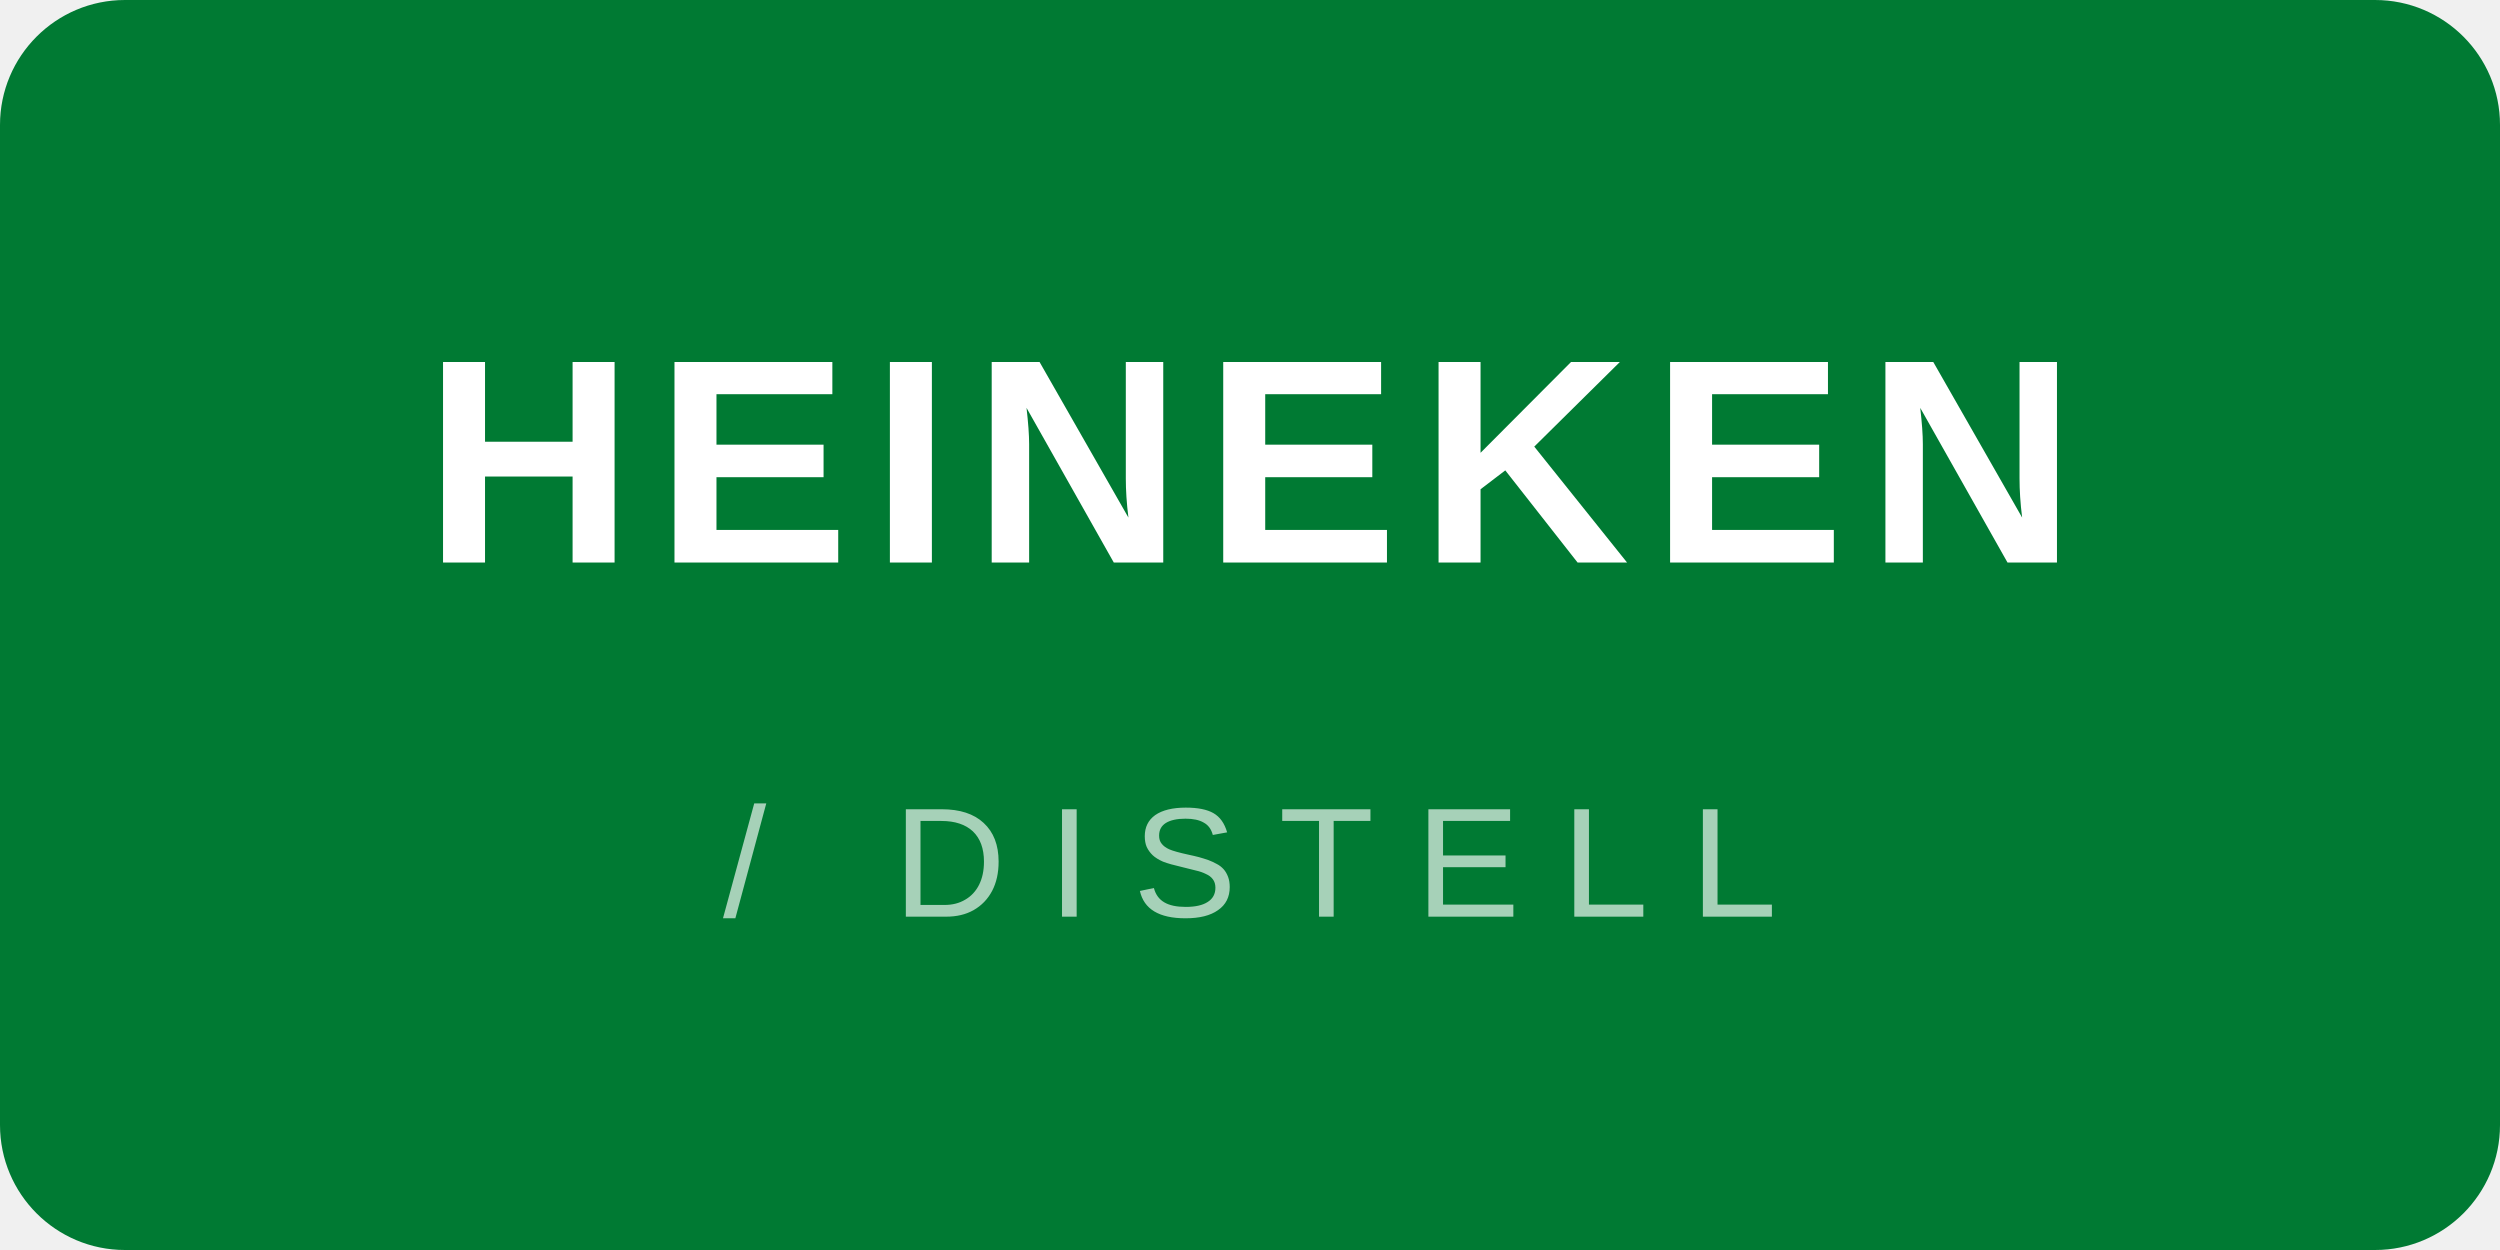
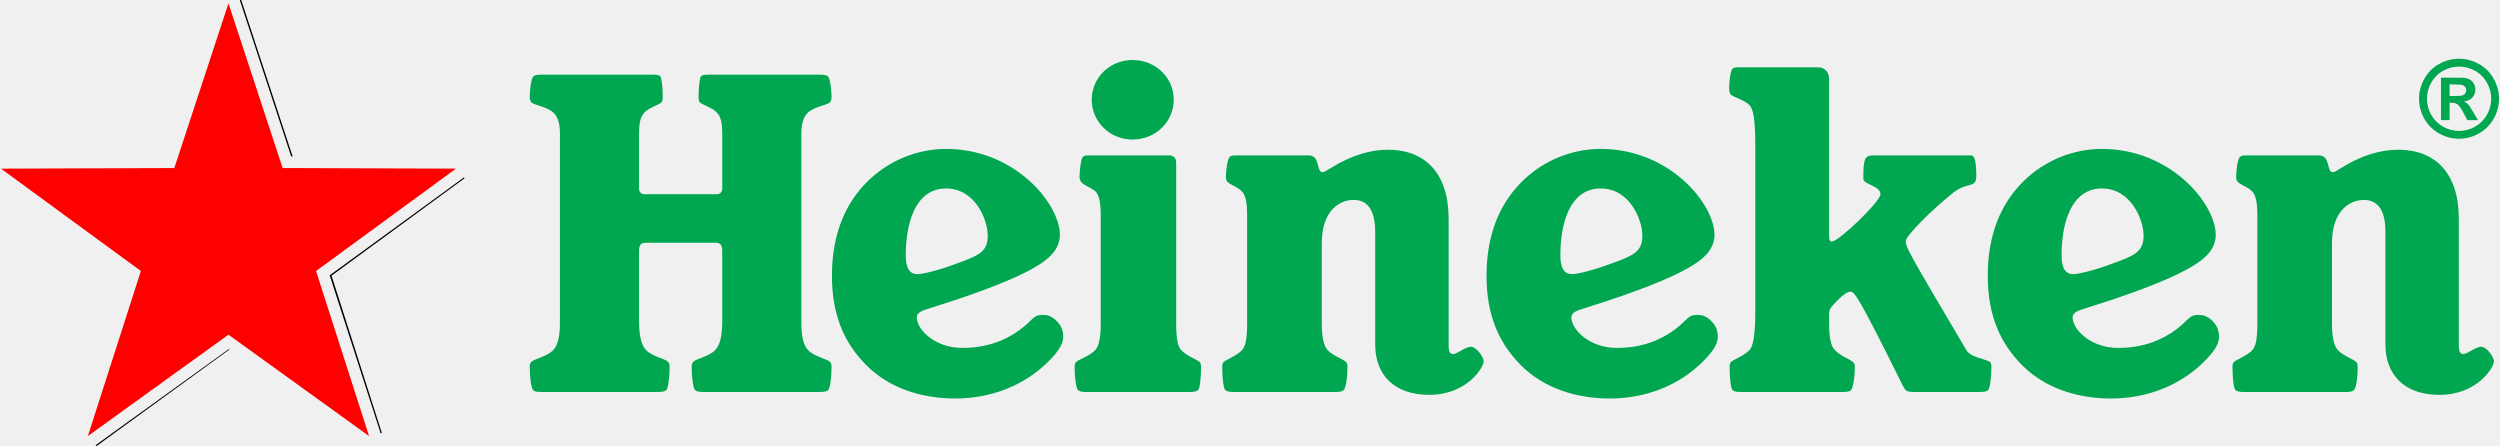
- <svg xmlns="http://www.w3.org/2000/svg" viewBox="0 0 120 60" width="120" height="60">
-   <rect width="120" height="60" rx="6" fill="#007A33" />
-   <text x="60" y="27" text-anchor="middle" fill="white" font-family="Arial,sans-serif" font-size="14" font-weight="800" letter-spacing="1">HEINEKEN</text>
-   <text x="60" y="44" text-anchor="middle" fill="rgba(255,255,255,0.65)" font-family="Arial,sans-serif" font-size="7.5" font-weight="500" letter-spacing="2">/ DISTELL</text>
+ <svg xmlns="http://www.w3.org/2000/svg" width="2500" height="446" viewBox="0 0.031 212.661 37.969">
+   <path d="M20.326.032l4.375 13.312h.125L20.451.032h-.125zM39.42 15.125l-.125.094-11.312 8.25 4.312 13.375.031.094.094-.062L28.14 23.5 39.45 15.22l-.03-.095zM19.39 29.75L8.044 37.938 8.14 38l11.312-8.22-.062-.03z" />
+   <path d="M84.002 20.069c0 1.285-.555 1.668-2.638 2.395-1.667.627-2.95.904-3.333.904-.695 0-1.006-.521-1.006-1.598 0-2.568.728-5.693 3.437-5.693 2.5 0 3.54 2.708 3.54 3.992M56.92 31.284c0-.21-.033-.346-.136-.451-.279-.28-1.32-.451-1.84-.973-.38-.383-.626-1.041-.626-2.568v-5.87c0-.451.105-.728.556-.728h5.973c.451 0 .555.276.555.729v5.869c0 1.527-.242 2.186-.625 2.568-.52.52-1.562.693-1.84.973-.105.105-.139.242-.139.45 0 .902.14 1.808.277 1.944.14.14.348.174.8.174h9.755c.451 0 .66-.033.798-.174.14-.137.28-1.042.28-1.943 0-.21-.038-.346-.14-.451-.244-.242-1.32-.451-1.842-.973-.38-.383-.589-1.111-.589-2.292V11.354c0-.833.21-1.39.52-1.7.556-.556 1.667-.661 1.91-.905.104-.104.14-.311.14-.485 0-.625-.14-1.562-.279-1.701-.14-.14-.277-.175-.798-.175h-9.41c-.38 0-.52.036-.624.14-.104.105-.209.834-.209 1.77 0 .173.035.382.105.45.172.176 1.042.454 1.39.8.38.383.52.8.52 1.98v4.617c0 .174-.175.416-.417.416h-6.25c-.244 0-.417-.242-.417-.416v-4.617c0-1.18.14-1.597.521-1.98.348-.347 1.215-.624 1.39-.8.07-.067.104-.276.104-.45 0-.937-.105-1.666-.209-1.77-.104-.104-.244-.14-.625-.14H46.09c-.52 0-.66.036-.8.175-.137.139-.277 1.076-.277 1.7 0 .175.035.382.14.486.243.244 1.354.349 1.91.905.311.31.52.867.52 1.7v16.214c0 1.18-.209 1.909-.59 2.292-.52.52-1.597.73-1.84.973-.105.105-.14.242-.14.45 0 .902.14 1.808.277 1.944.14.14.28.174.8.174h9.756c.451 0 .66-.033.8-.174.138-.137.274-1.042.274-1.943m32.257-.487c1.006-1.006 1.251-1.598 1.251-2.084 0-.521-.14-.938-.556-1.354-.453-.451-.833-.521-1.182-.521-.486 0-.695.139-1.006.453-1.528 1.527-3.473 2.359-5.834 2.359-2.395 0-3.889-1.596-3.889-2.604 0-.276.244-.521.867-.694 6.668-2.083 9.445-3.471 10.486-4.514.59-.555.833-1.215.833-1.805 0-2.64-3.817-7.325-9.686-7.325-2.43 0-4.895.97-6.735 2.81-1.84 1.842-2.986 4.444-2.986 7.987 0 3.402 1.077 5.764 2.952 7.639s4.583 2.812 7.535 2.812c3.02 0 5.868-1.075 7.95-3.16m10.868-16.908c0-.45-.244-.625-.625-.625h-6.702c-.382 0-.52 0-.626.14-.138.139-.275 1.076-.275 1.702 0 .173.07.31.137.415.244.312.764.417 1.216.799.312.312.452.973.452 1.979v9.27c0 1.182-.14 1.945-.488 2.293-.52.52-1.389.764-1.63 1.006-.069.072-.105.209-.105.453 0 .902.14 1.77.277 1.908.105.104.277.174.66.174h8.924c.381 0 .555-.07.66-.174.138-.137.242-1.006.242-1.908 0-.244-.034-.381-.104-.453-.243-.242-1.042-.484-1.562-1.006-.346-.348-.45-1.111-.45-2.292V13.888zm-3.716-8.75c-1.909 0-3.472 1.495-3.472 3.37 0 1.909 1.563 3.403 3.472 3.403 1.945 0 3.508-1.494 3.508-3.403 0-1.876-1.562-3.37-3.508-3.37m26.91 13.507c0-3.89-2.014-5.867-5.174-5.867-1.494 0-3.09.485-4.688 1.458-.556.348-.729.45-.868.45-.556 0-.174-1.424-1.18-1.424h-6.11c-.384 0-.487 0-.626.14-.174.174-.312 1.076-.312 1.702 0 .173.035.31.14.415.276.279.798.383 1.214.799.314.312.45.973.45 1.979v9.27c0 1.182-.104 1.945-.45 2.293-.486.485-1.319.764-1.562 1.007-.069.07-.105.208-.105.452 0 .902.105 1.77.245 1.908.104.104.311.174.694.174h8.75c.416 0 .554-.07.657-.174.176-.173.314-1.006.314-1.908 0-.244-.035-.381-.105-.452-.276-.276-1.075-.521-1.562-1.007-.347-.348-.52-1.111-.52-2.292v-6.84c0-2.811 1.56-3.68 2.707-3.68 1.181 0 1.841.869 1.841 2.708v9.62c0 2.568 1.632 4.269 4.583 4.269 3.263 0 4.651-2.36 4.651-2.847 0-.416-.658-1.25-1.075-1.25-.487 0-1.18.625-1.528.625-.242 0-.38-.174-.38-.73V18.646zm64.337 12.152c1.007-1.006 1.25-1.598 1.25-2.084 0-.521-.14-.938-.556-1.354-.45-.451-.836-.521-1.18-.521-.487 0-.695.139-1.008.453-1.528 1.527-3.473 2.359-5.834 2.359-2.395 0-3.889-1.596-3.889-2.604 0-.276.243-.521.868-.694 6.667-2.083 9.444-3.471 10.486-4.514.59-.555.833-1.215.833-1.805 0-2.64-3.819-7.325-9.688-7.325-2.432 0-4.896.97-6.736 2.812-1.84 1.84-2.985 4.443-2.985 7.986 0 3.402 1.076 5.764 2.951 7.639s4.583 2.812 7.534 2.812c3.023 0 5.871-1.076 7.954-3.16m-5.174-10.728c0 1.285-.556 1.668-2.639 2.395-1.667.627-2.952.904-3.335.904-.693 0-1.006-.521-1.006-1.598 0-2.57.73-5.694 3.438-5.694 2.5 0 3.542 2.709 3.542 3.993m-37.499 10.728c1.006-1.006 1.252-1.598 1.252-2.084 0-.521-.14-.938-.557-1.354-.45-.451-.832-.521-1.18-.521-.489 0-.695.139-1.008.453-1.527 1.527-3.473 2.359-5.834 2.359-2.395 0-3.889-1.596-3.889-2.604 0-.276.244-.521.87-.694 6.665-2.083 9.442-3.471 10.483-4.514.592-.555.834-1.215.834-1.805 0-2.64-3.818-7.325-9.688-7.325-2.43 0-4.895.97-6.734 2.812s-2.986 4.443-2.986 7.986c0 3.402 1.076 5.764 2.95 7.639 1.876 1.875 4.585 2.812 7.536 2.812 3.021 0 5.87-1.076 7.951-3.16m-5.172-10.728c0 1.285-.557 1.668-2.639 2.395-1.668.627-2.95.904-3.334.904-.695 0-1.006-.521-1.006-1.598 0-2.57.73-5.694 3.436-5.694 2.5 0 3.543 2.709 3.543 3.993m69.508-1.424c0-3.89-2.012-5.868-5.17-5.868-1.494 0-3.092.485-4.688 1.459-.557.347-.732.45-.868.45-.556 0-.175-1.424-1.18-1.424h-6.112c-.382 0-.486 0-.625.14-.174.174-.312 1.077-.312 1.703 0 .172.035.31.14.415.277.279.798.383 1.215.799.312.312.451.973.451 1.979v9.27c0 1.182-.104 1.945-.45 2.293-.488.485-1.32.764-1.563 1.006-.069.072-.104.209-.104.453 0 .902.104 1.77.24 1.908.107.104.315.174.697.174h8.748c.418 0 .557-.07.662-.174.174-.174.311-1.006.311-1.908 0-.244-.033-.381-.104-.453-.277-.275-1.076-.521-1.562-1.006-.348-.348-.523-1.111-.523-2.293V20.73c0-2.812 1.564-3.68 2.711-3.68 1.182 0 1.84.868 1.84 2.706v9.62c0 2.569 1.633 4.27 4.584 4.27 3.264 0 4.652-2.36 4.652-2.847 0-.416-.66-1.25-1.076-1.25-.486 0-1.18.625-1.527.625-.244 0-.385-.174-.385-.73v-10.8h-.002zm-54.51-12.881h-6.666c-.418 0-.592 0-.693.175-.14.172-.246 1.04-.246 1.63 0 .209.037.348.105.486.242.244 1.182.486 1.598.903.346.348.521 1.042.521 3.679v13.889c0 2.328-.242 3.057-.52 3.334-.487.485-1.319.764-1.563 1.006-.068.072-.104.209-.104.453 0 .902.104 1.77.242 1.908.105.104.242.174.695.174h8.715c.451 0 .59-.07.693-.174.14-.137.312-1.006.312-1.908 0-.244-.033-.381-.139-.453-.242-.242-1.076-.521-1.528-1.006-.38-.348-.52-1.111-.52-2.293v-.797c0-.451.14-.592.903-1.355.346-.311.658-.553.902-.553.348 0 .624.242 4.443 7.949.242.486.347.59.972.59h5.66c.416 0 .556-.07.66-.174.138-.137.277-1.006.277-1.908 0-.244-.034-.381-.104-.453-.243-.242-1.7-.416-2.014-1.006-5.033-8.506-5.174-8.785-5.174-9.305 0-.451 2.223-2.673 4.062-4.131 1.182-.938 1.944-.314 1.944-1.424 0-1.285-.173-1.738-.417-1.738h-8.4c-.73 0-.799.417-.799 1.98 0 .52 1.457.59 1.457 1.318 0 .625-3.54 4.029-4.13 4.029-.21 0-.245-.14-.245-.73V6.735c.004-.555-.379-.971-.9-.971" fill="#00a650" />
+   <path d="M19.365.318l4.61 14.018 14.755.052-11.908 8.715 4.511 14.05-11.968-8.631-11.968 8.63 4.511-14.05L0 14.389l14.756-.052L19.366.318z" fill="red" />
+   <path d="M209.257 5.032c.583 0 1.144.147 1.681.44a3.15 3.15 0 0 1 1.262 1.253c.308.545.462 1.115.462 1.71a3.42 3.42 0 0 1-.454 1.699 3.202 3.202 0 0 1-1.258 1.257 3.421 3.421 0 0 1-3.39 0 3.261 3.261 0 0 1-1.258-1.257 3.453 3.453 0 0 1-.448-1.698c0-.596.153-1.166.458-1.711.31-.545.73-.963 1.266-1.253a3.452 3.452 0 0 1 1.68-.44m.004.667a2.77 2.77 0 0 0-1.346.35c-.43.235-.77.57-1.019 1.01a2.768 2.768 0 0 0-.009 2.742c.242.433.58.77 1.014 1.013a2.716 2.716 0 0 0 2.718 0 2.599 2.599 0 0 0 1.014-1.013c.243-.433.365-.887.365-1.364 0-.48-.125-.94-.374-1.378a2.522 2.522 0 0 0-1.018-1.01 2.767 2.767 0 0 0-1.345-.35m-1.542 4.559V6.645h.733c.688 0 1.072.003 1.155.009.243.02.431.07.564.147a.863.863 0 0 1 .338.347.986.986 0 0 1 .138.515.954.954 0 0 1-.258.67c-.169.185-.408.299-.715.343a.883.883 0 0 1 .252.138c.061.048.141.14.245.276.026.036.116.182.267.44l.427.729h-.907l-.302-.586c-.204-.394-.374-.641-.507-.742a.797.797 0 0 0-.506-.155h-.19v1.484h-.734m.733-2.055h.297c.424 0 .687-.017.787-.05a.465.465 0 0 0 .334-.448.418.418 0 0 0-.09-.267.446.446 0 0 0-.244-.17c-.106-.034-.369-.052-.787-.052h-.297v.987" fill="#00a650" />
</svg>
